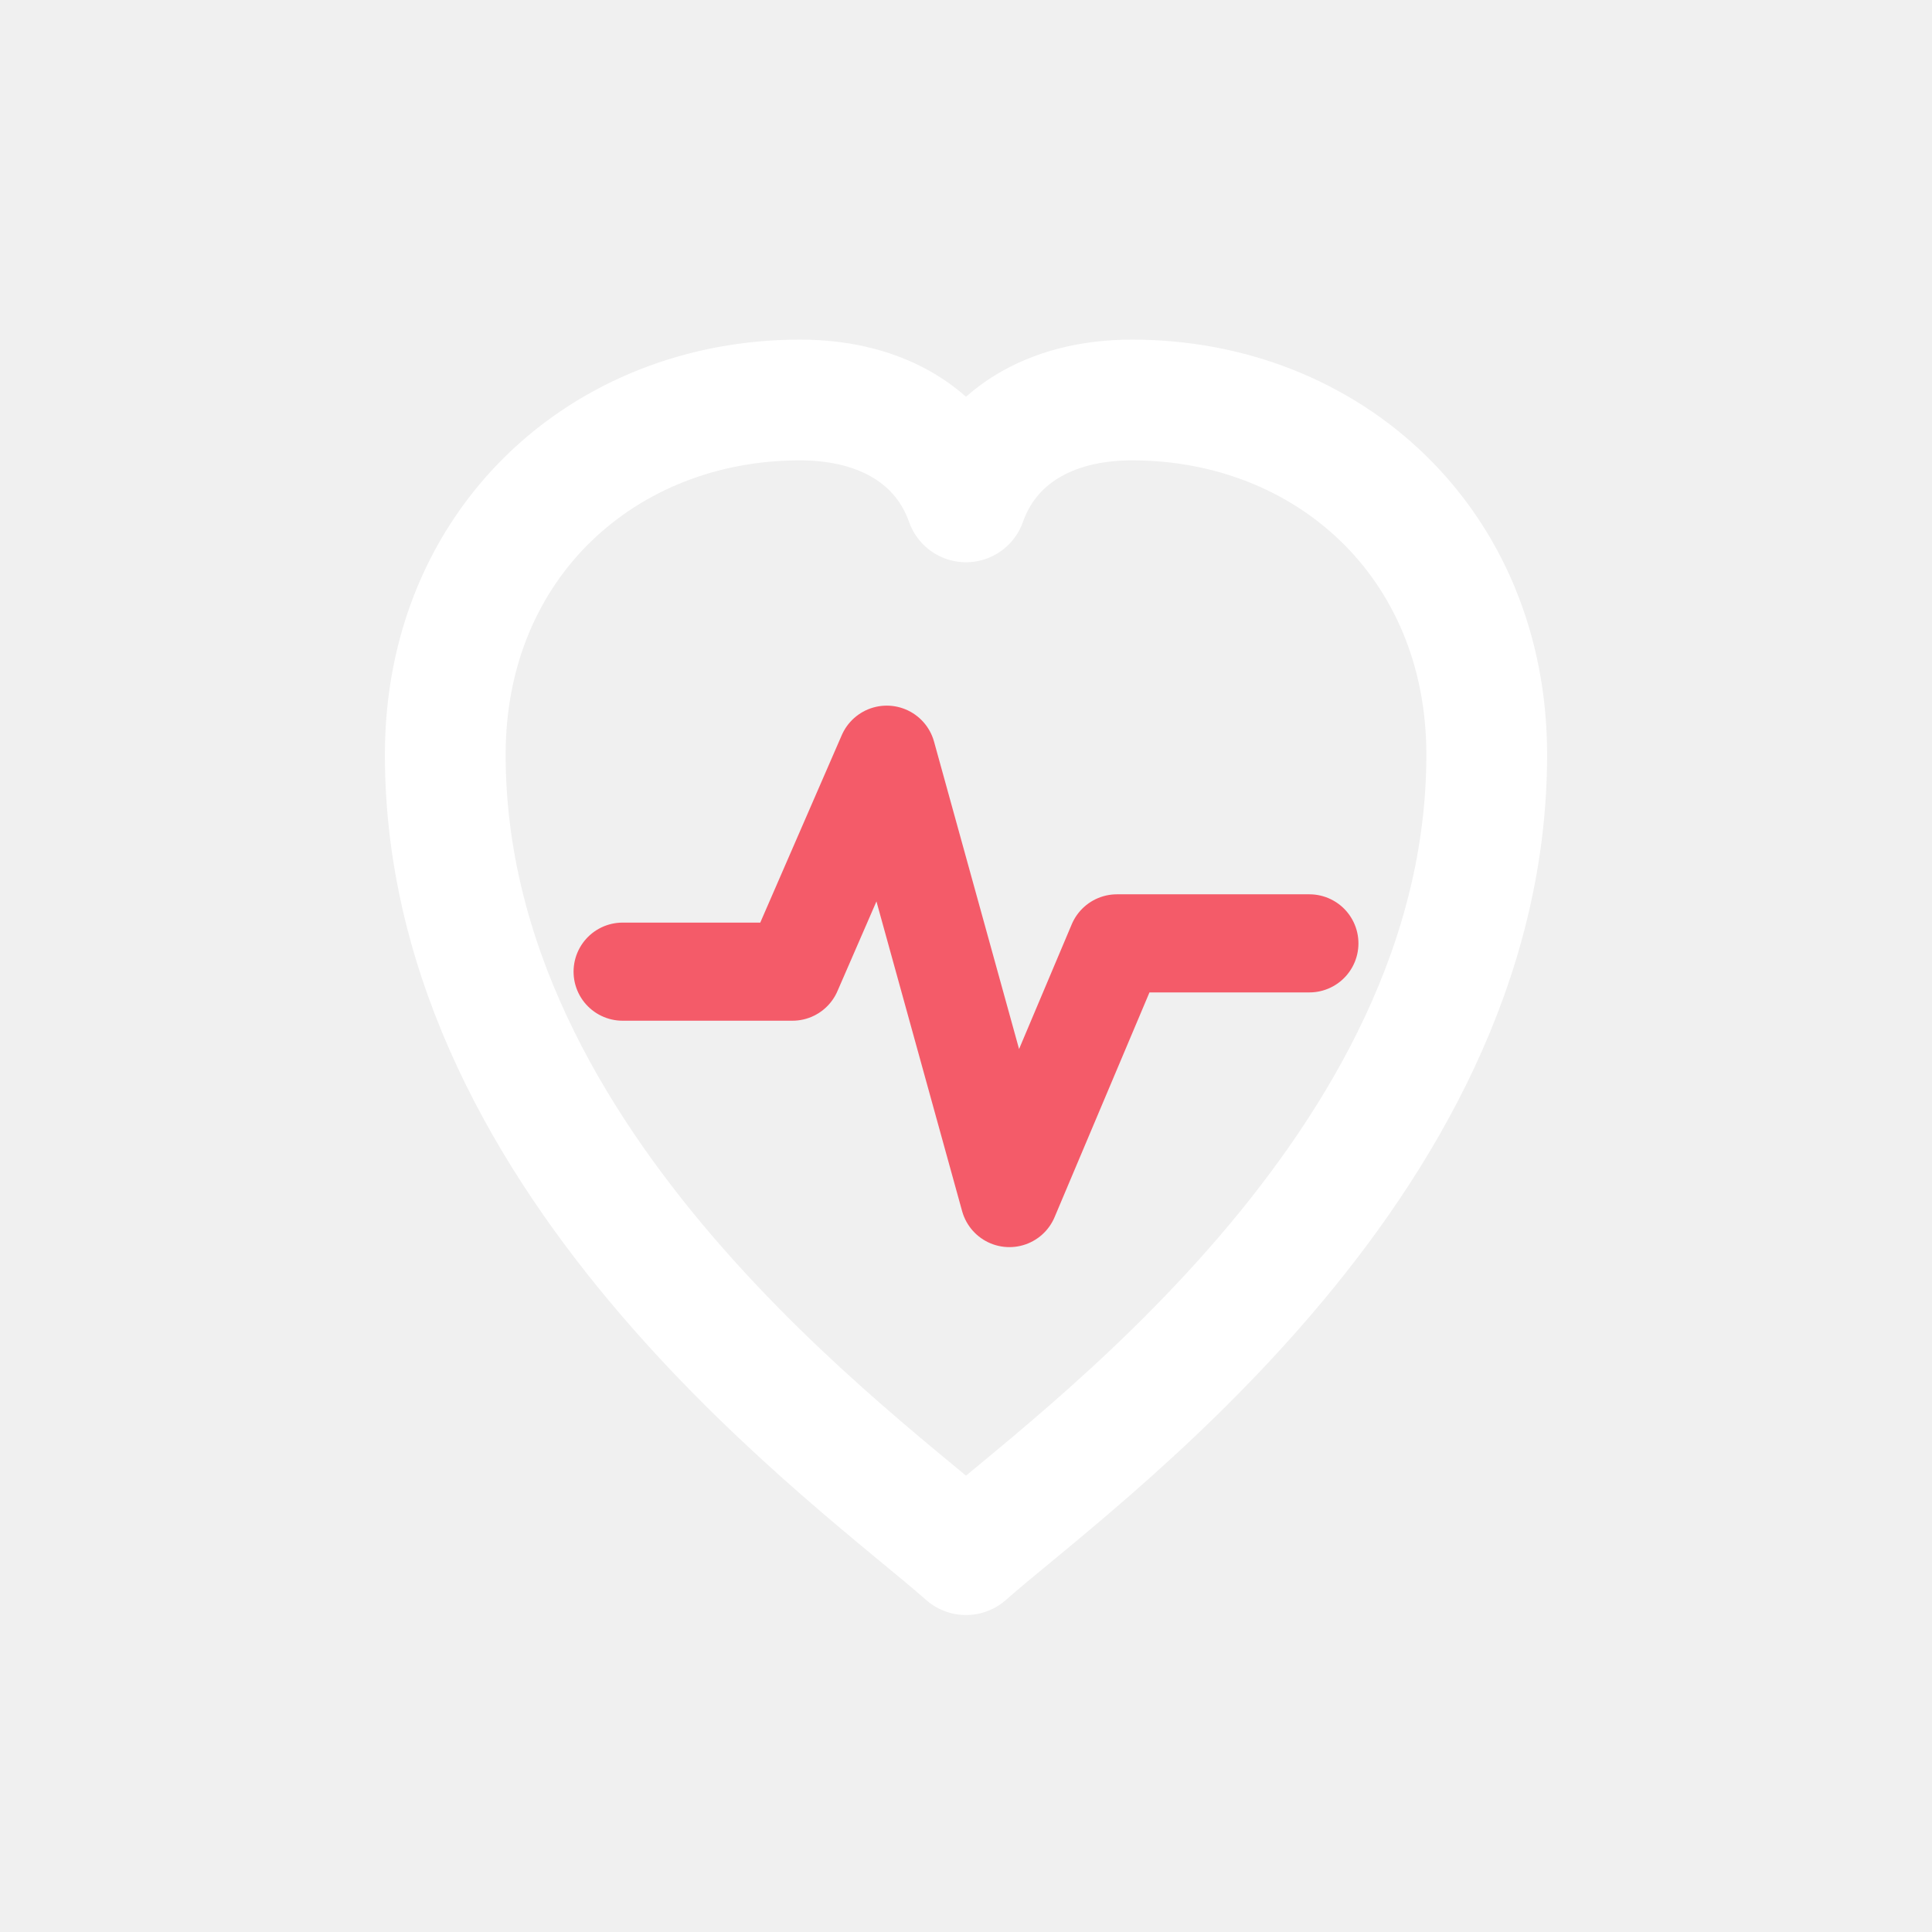
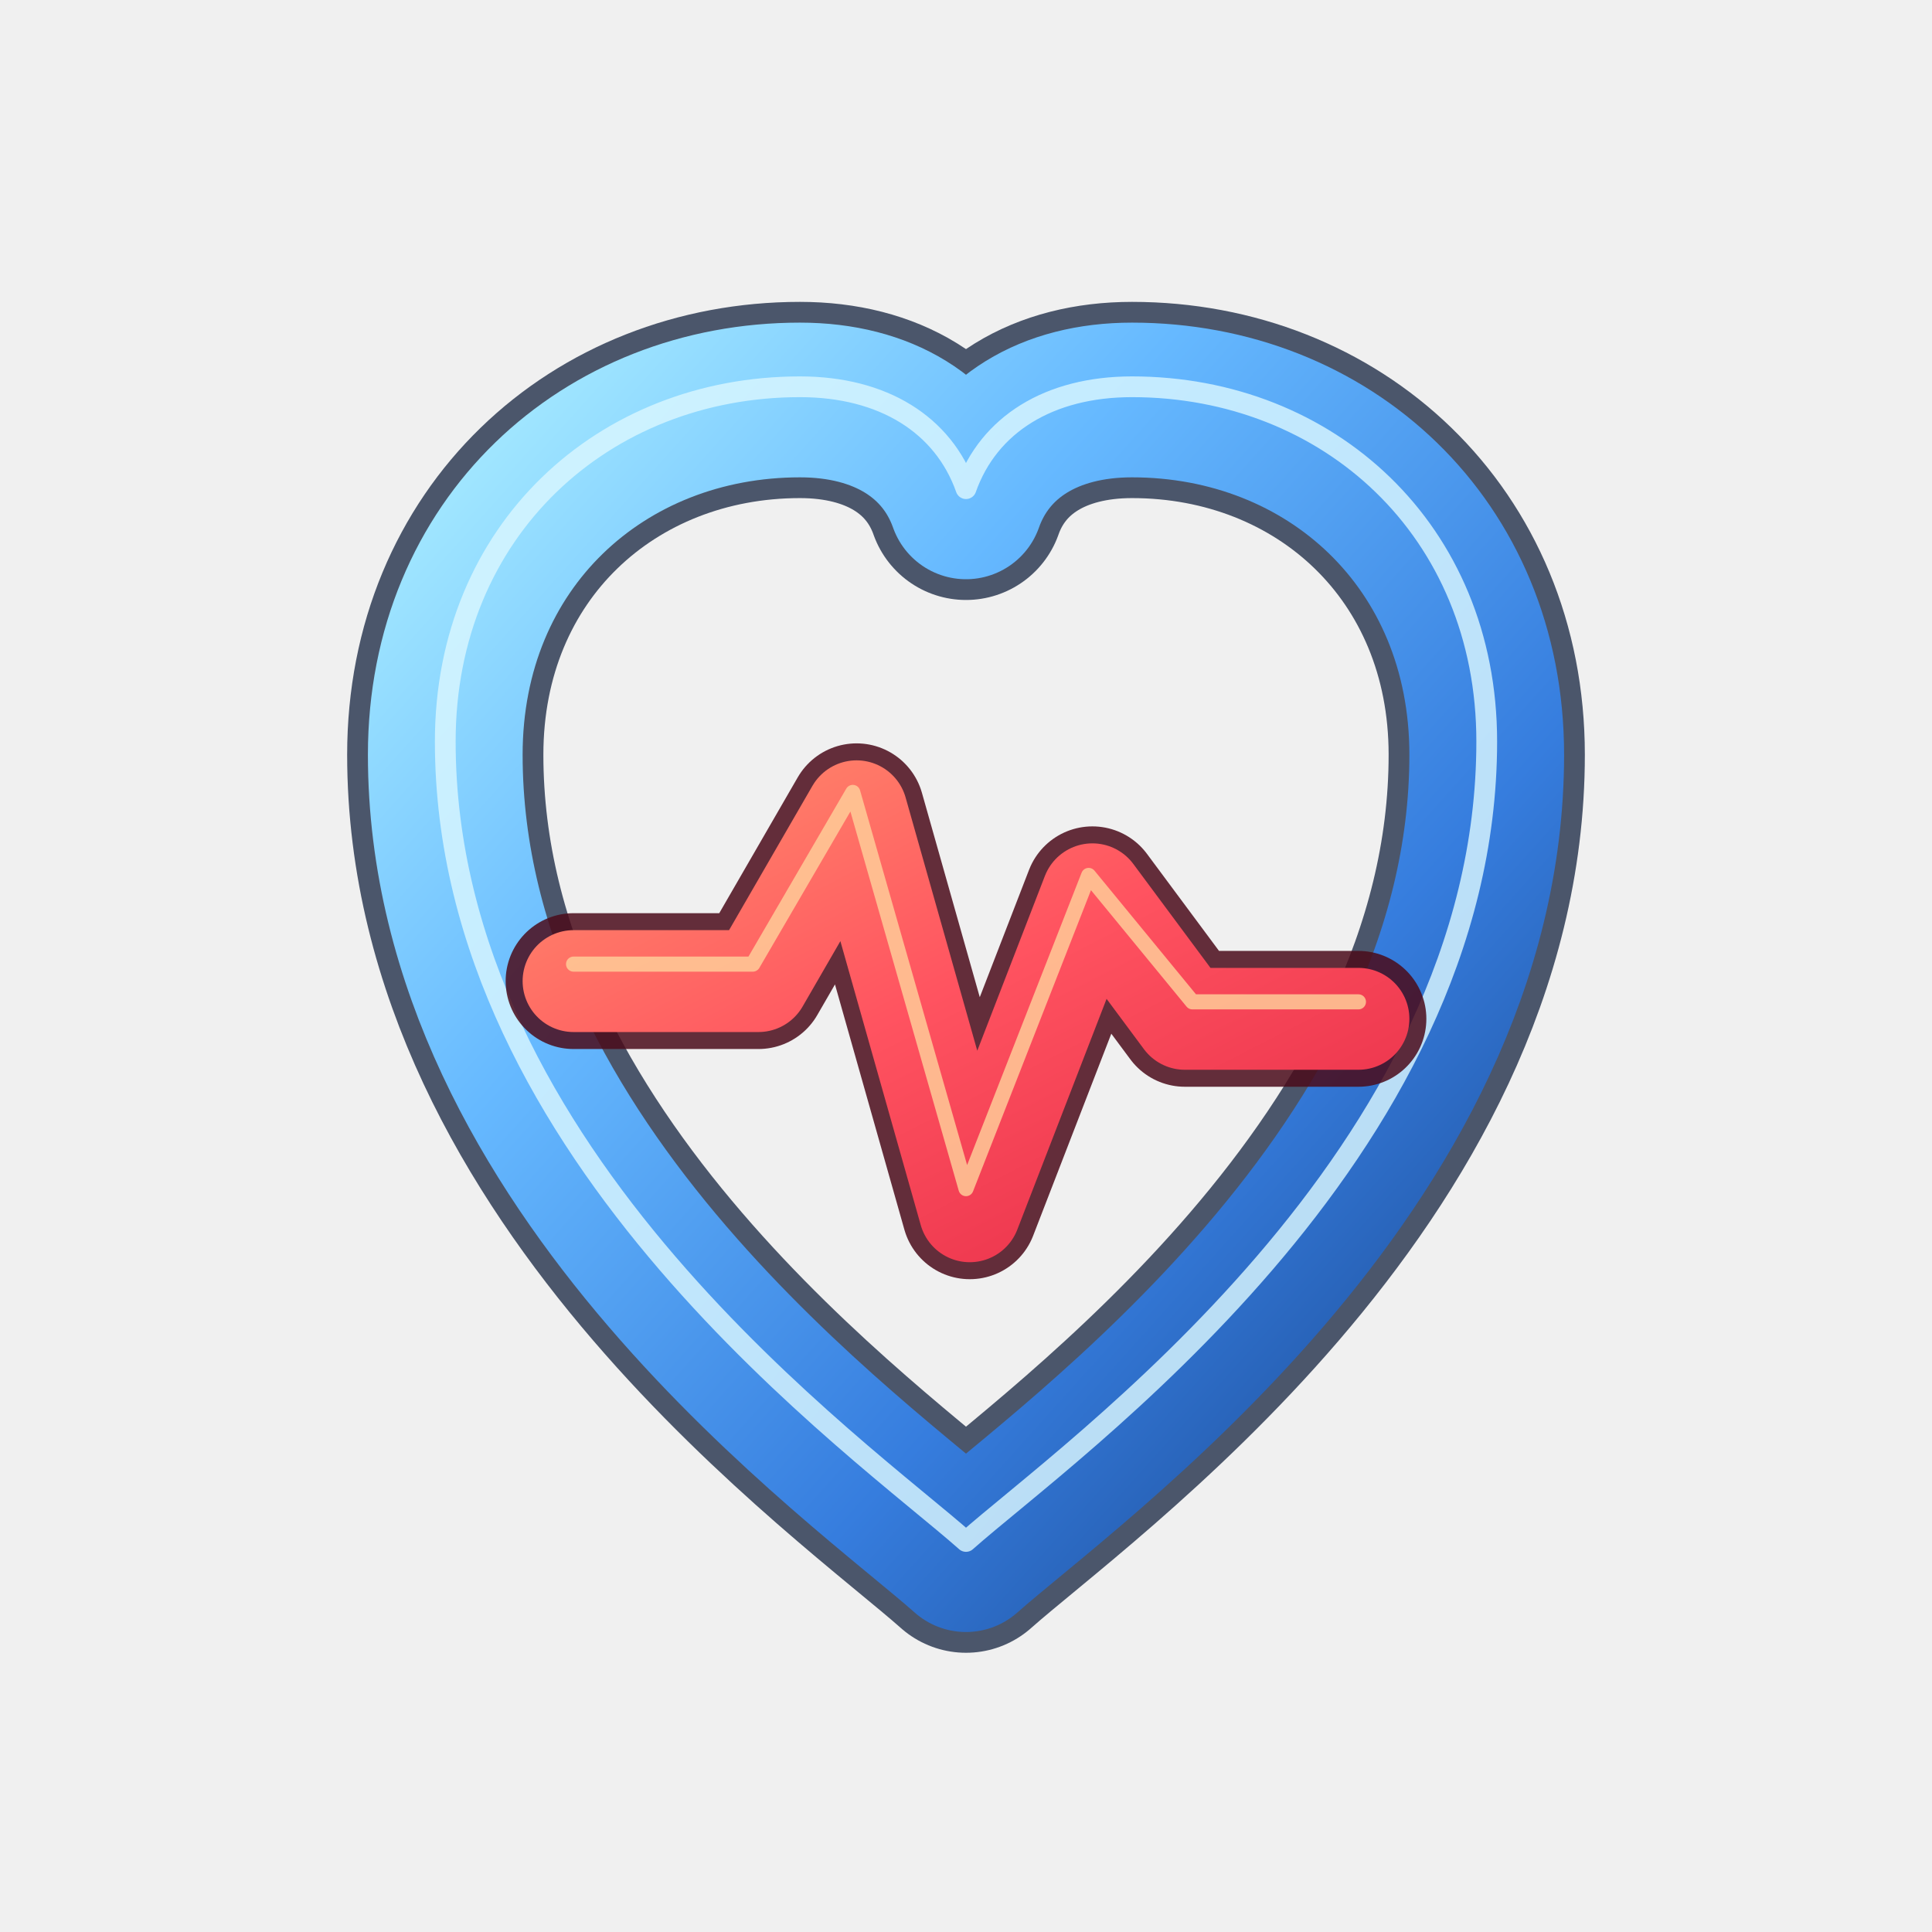
- <svg xmlns="http://www.w3.org/2000/svg" viewBox="0 0 1024 1024" role="img" aria-label="Cardiology Residents cardiology logo">
+ <svg xmlns="http://www.w3.org/2000/svg" viewBox="0 0 1024 1024" role="img" aria-label="Cardiology Residents premium cardiology logo">
+   <defs>
+     <linearGradient id="heart" x1="0" y1="0" x2="1" y2="1">
+       <stop offset="0" stop-color="#a8ecff" />
+       <stop offset=".32" stop-color="#66b9ff" />
+       <stop offset=".68" stop-color="#367dde" />
+       <stop offset="1" stop-color="#19468f" />
+     </linearGradient>
+     <linearGradient id="pulse" x1="0" y1="0" x2="1" y2="1">
+       <stop offset="0" stop-color="#ff876a" />
+       <stop offset=".46" stop-color="#ff5360" />
+       <stop offset="1" stop-color="#e82e49" />
+     </linearGradient>
+   </defs>
  <g fill="none" stroke-linecap="round" stroke-linejoin="round">
-     <path d="M512 824C458 776 236 620 236 400C236 288 320 212 424 212C468 212 500 232 512 266C524 232 556 212 600 212C704 212 788 288 788 400C788 620 566 776 512 824Z" stroke="#FFFFFF" stroke-width="64" />
-     <path d="M330 515H420L470 400L535 635L592 500H694" stroke="#F45B69" stroke-width="52" />
+     <path d="M512 824C458 776 236 620 236 400C236 288 320 212 424 212C468 212 500 232 512 266C524 232 556 212 600 212C704 212 788 288 788 400C788 620 566 776 512 824Z" stroke="#0b1a37" stroke-width="104" opacity=".72" />
+     <path d="M512 824C458 776 236 620 236 400C236 288 320 212 424 212C468 212 500 232 512 266C524 232 556 212 600 212C704 212 788 288 788 400C788 620 566 776 512 824Z" stroke="url(#heart)" stroke-width="82" />
+     <path d="M512 824C458 776 236 620 236 400C236 288 320 212 424 212C468 212 500 232 512 266C524 232 556 212 600 212C704 212 788 288 788 400C788 620 566 776 512 824Z" stroke="#d9f6ff" stroke-width="11" opacity=".82" transform="translate(0,-7)" />
+     <path d="M304 520H402L454 430L514 642L579 474L628 540H720" stroke="#4a0b1a" stroke-width="72" opacity=".85" />
+     <path d="M304 520H402L454 430L514 642L579 474L628 540H720" stroke="url(#pulse)" stroke-width="54" />
+     <path d="M304 511H399L452 420L512 630L577 464L632 531H720" stroke="#ffd09a" stroke-width="8" opacity=".82" />
  </g>
</svg>
